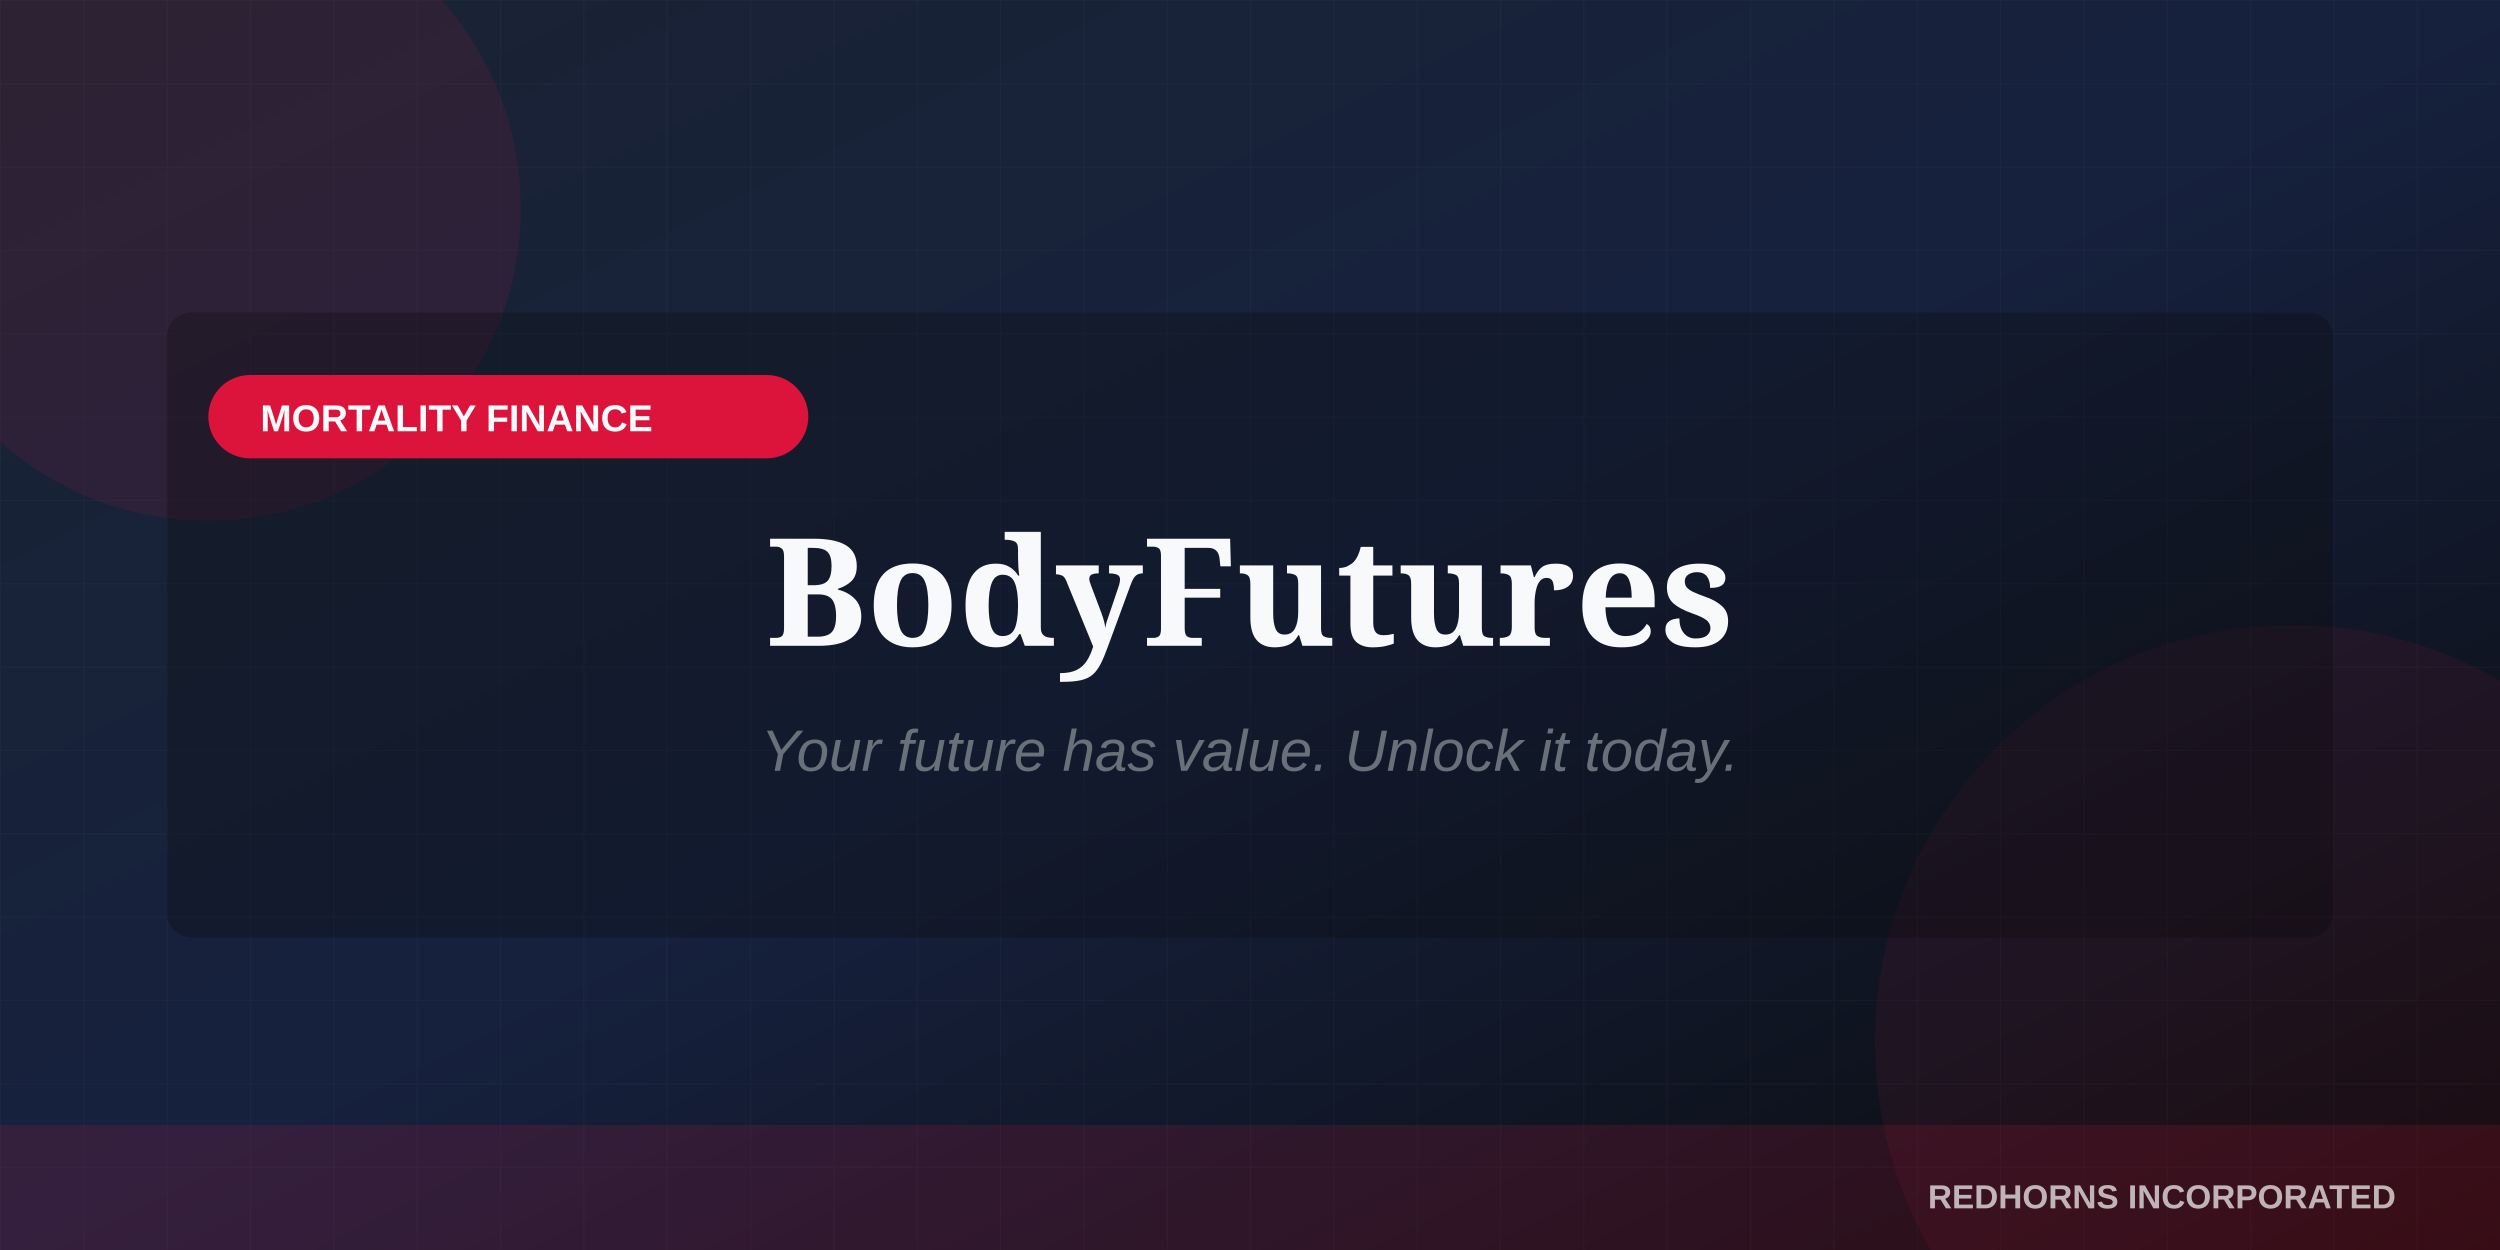
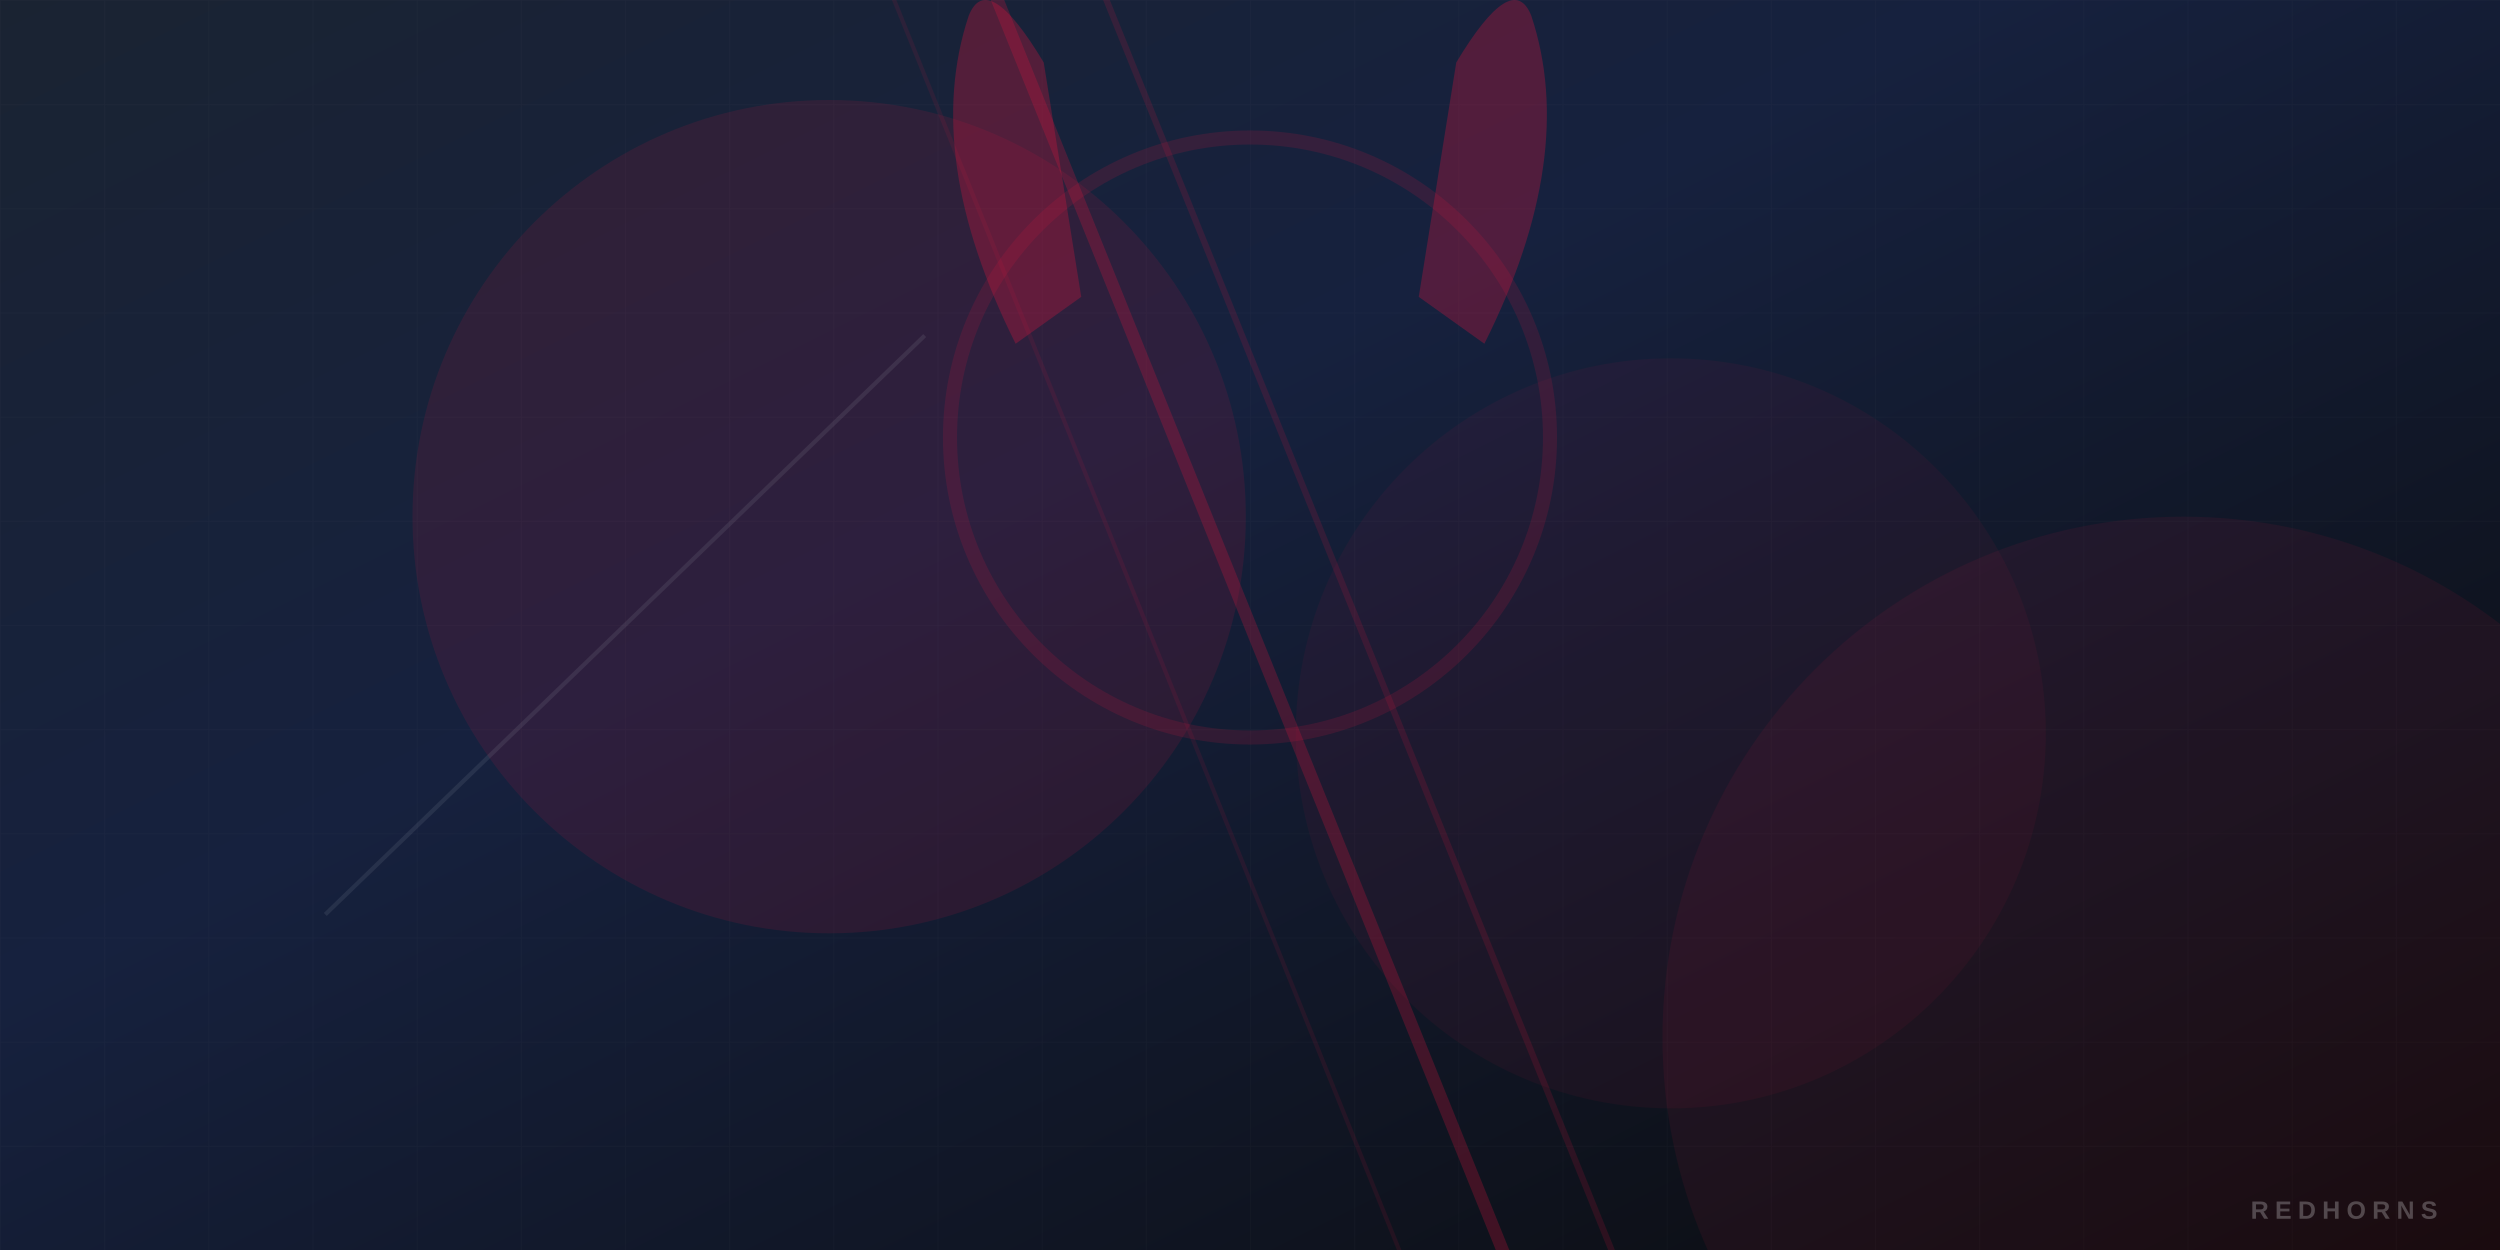
<svg xmlns="http://www.w3.org/2000/svg" width="1200" height="600">
  <defs>
    <linearGradient id="heroBg" x1="0%" y1="0%" x2="100%" y2="100%">
      <stop offset="0%" style="stop-color:#1a2332;stop-opacity:1" />
-       <stop offset="50%" style="stop-color:#16213e;stop-opacity:1" />
+       <stop offset="40%" style="stop-color:#16213e;stop-opacity:1" />
      <stop offset="100%" style="stop-color:#0a0a0a;stop-opacity:1" />
    </linearGradient>
-     <pattern id="grid" width="40" height="40" patternUnits="userSpaceOnUse">
-       <path d="M 40 0 L 0 0 0 40" fill="none" stroke="#f8f9fa" stroke-width="0.5" opacity="0.05" />
+     <pattern id="grid" width="50" height="50" patternUnits="userSpaceOnUse">
+       <path d="M 50 0 L 0 0 0 50" fill="none" stroke="#f8f9fa" stroke-width="0.5" opacity="0.03" />
    </pattern>
+     <filter id="heroNoise">
+       <feTurbulence type="fractalNoise" baseFrequency="0.9" numOctaves="4" />
+       <feColorMatrix values="0 0 0 0 0, 0 0 0 0 0, 0 0 0 0 0, 0 0 0 0.02 0" />
+     </filter>
  </defs>
  <rect width="1200" height="600" fill="url(#heroBg)" />
  <rect width="1200" height="600" fill="url(#grid)" />
-   <circle cx="100" cy="100" r="150" fill="#DC143C" opacity="0.1" />
-   <circle cx="1100" cy="500" r="200" fill="#DC143C" opacity="0.08" />
-   <rect x="80" y="150" width="1040" height="300" fill="#0a0a0a" opacity="0.3" rx="12" />
-   <rect x="100" y="180" width="288" height="40" rx="20" fill="#DC143C" />
-   <text x="125" y="207" font-family="Arial, sans-serif" font-size="18" font-weight="700" fill="#f8f9fa" text-anchor="start">MORTALITY FINANCE</text>
-   <text x="600" y="310" font-family="Georgia, serif" font-size="72" font-weight="700" fill="#f8f9fa" text-anchor="middle">BodyFutures</text>
-   <text x="600" y="370" font-family="Arial, sans-serif" font-size="28" font-style="italic" fill="#6c757d" text-anchor="middle" opacity="0.95">Your future has value. Unlock it today.</text>
-   <rect y="540" width="1200" height="60" fill="#DC143C" opacity="0.15" />
-   <text x="1150" y="580" font-family="Arial, sans-serif" font-size="16" font-weight="600" fill="#f8f9fa" text-anchor="end" opacity="0.7">REDHORNS INCORPORATED</text>
+   <rect width="1200" height="600" filter="url(#heroNoise)" opacity="0.6" />
+   <circle cx="398" cy="248" r="200" fill="#DC143C" opacity="0.12" />
+   <circle cx="1048" cy="498" r="250" fill="#DC143C" opacity="0.08" />
+   <circle cx="802" cy="352" r="180" fill="#DC143C" opacity="0.06" />
+   <g transform="translate(600, 300) rotate(68)">
+     <rect x="-500" y="-3" width="1000" height="6" fill="#DC143C" opacity="0.25" />
+     <rect x="-450" y="-50" width="900" height="3" fill="#DC143C" opacity="0.15" />
+     <rect x="-400" y="45" width="800" height="2" fill="#DC143C" opacity="0.1" />
+   </g>
+   <g transform="translate(300, 300) rotate(136)">
+     <rect x="-200" y="-1" width="400" height="2" fill="#f8f9fa" opacity="0.08" />
+   </g>
+   <g transform="translate(600, 300) scale(4.5)">
+     <path d="M -25,-30 Q -35,-50 -30,-65 Q -28,-70 -22,-60 L -18,-35 Z" fill="#DC143C" opacity="0.3" />
+     <path d="M 25,-30 Q 35,-50 30,-65 Q 28,-70 22,-60 L 18,-35 Z" fill="#DC143C" opacity="0.3" />
+     <circle cx="0" cy="-20" r="32" fill="none" stroke="#DC143C" stroke-width="1.5" stroke-opacity="0.15" />
+   </g>
+   <text x="1170" y="585" font-family="Arial, sans-serif" font-size="12" font-weight="600" fill="#f8f9fa" text-anchor="end" opacity="0.25" letter-spacing="3">REDHORNS</text>
</svg>
